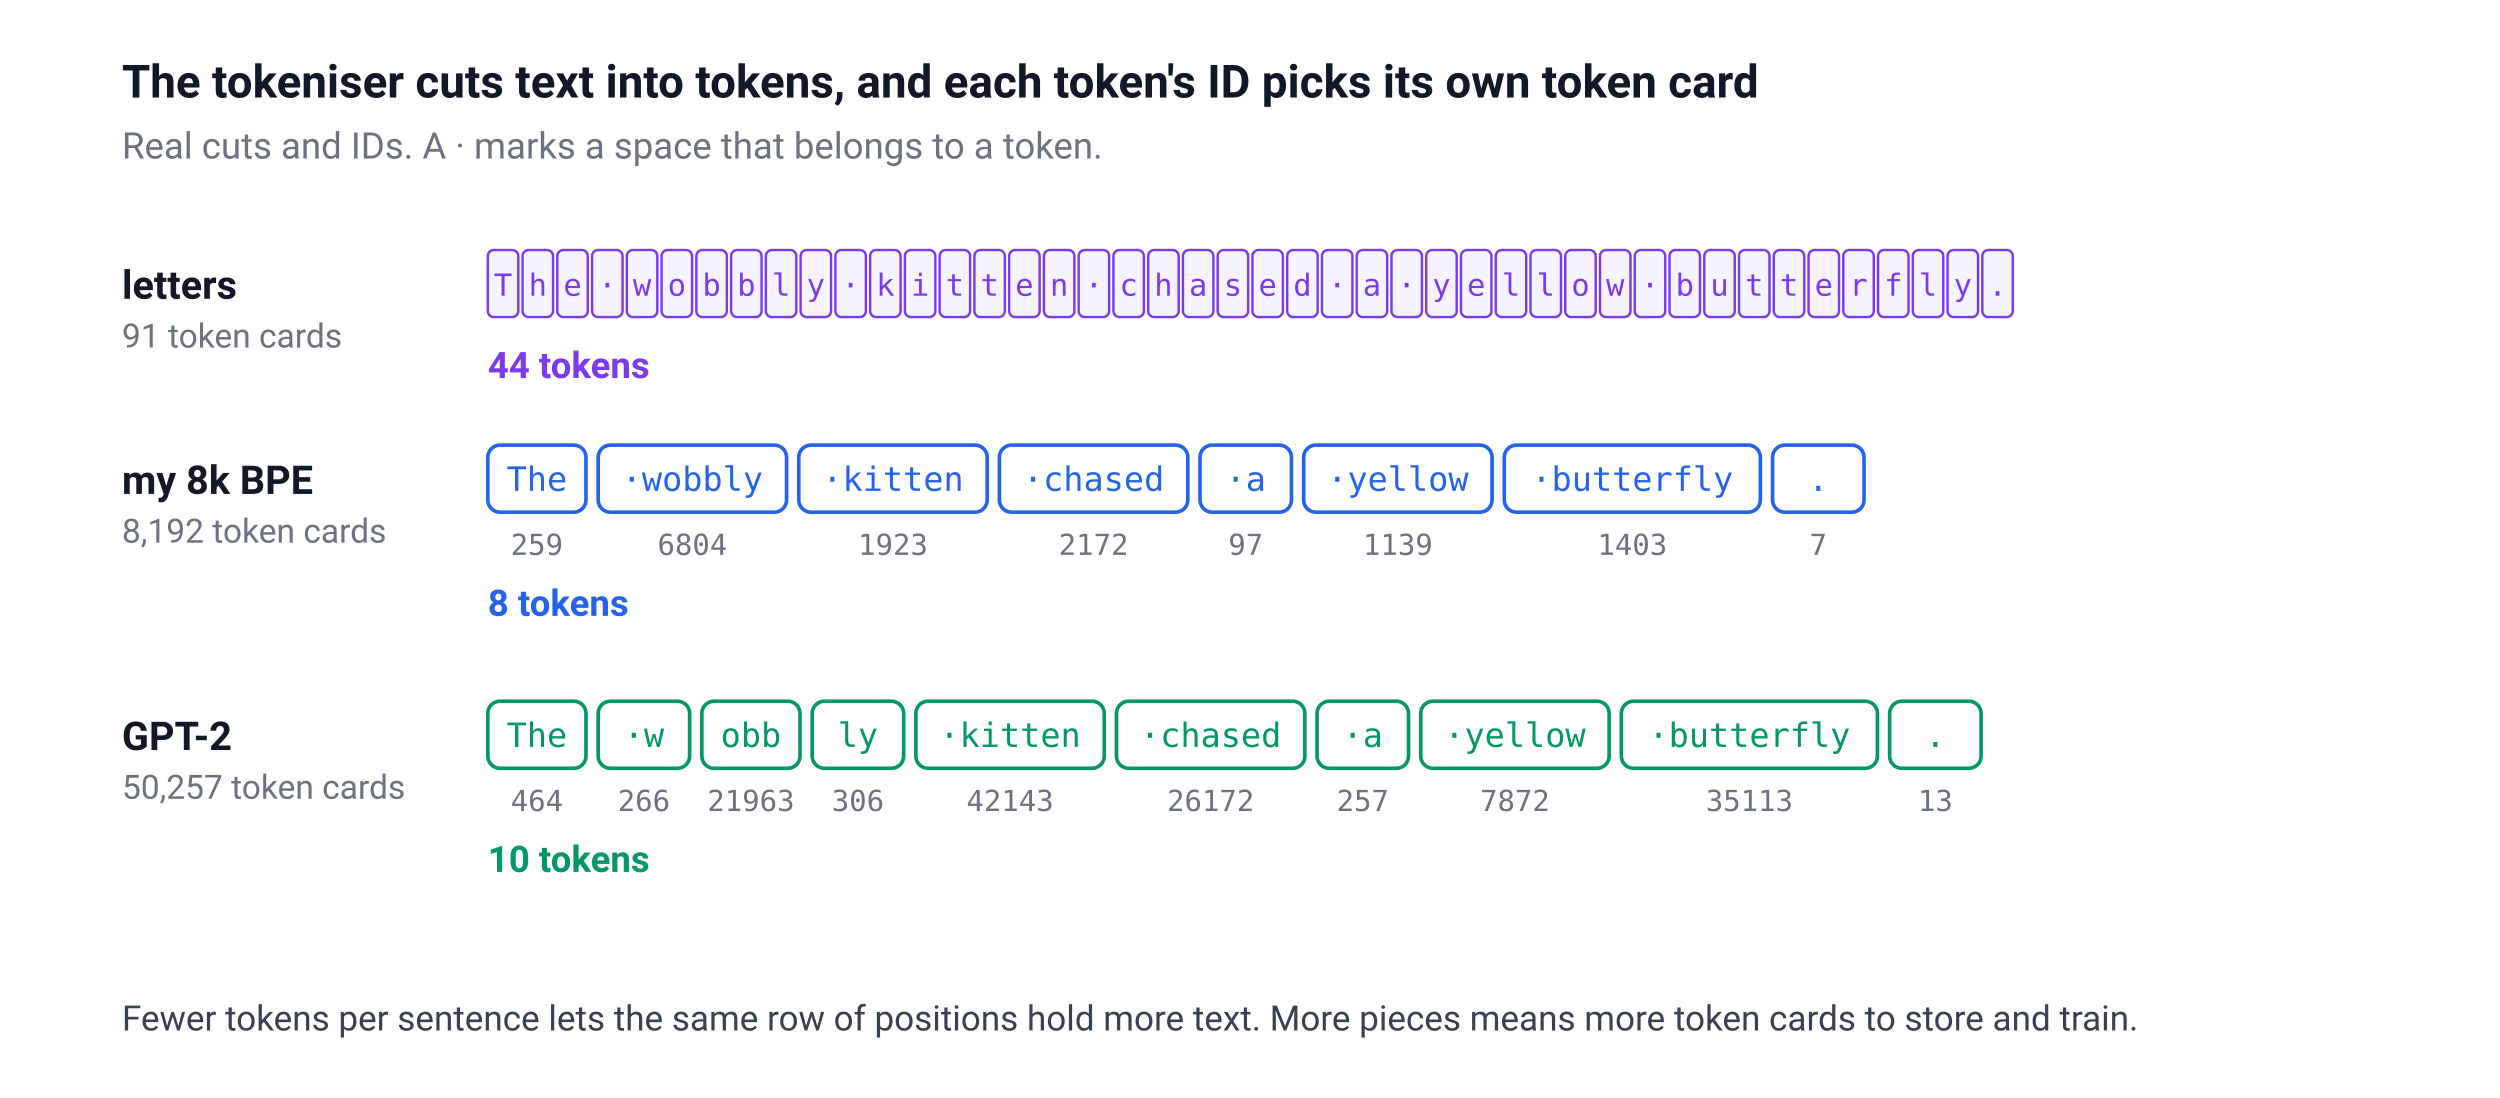
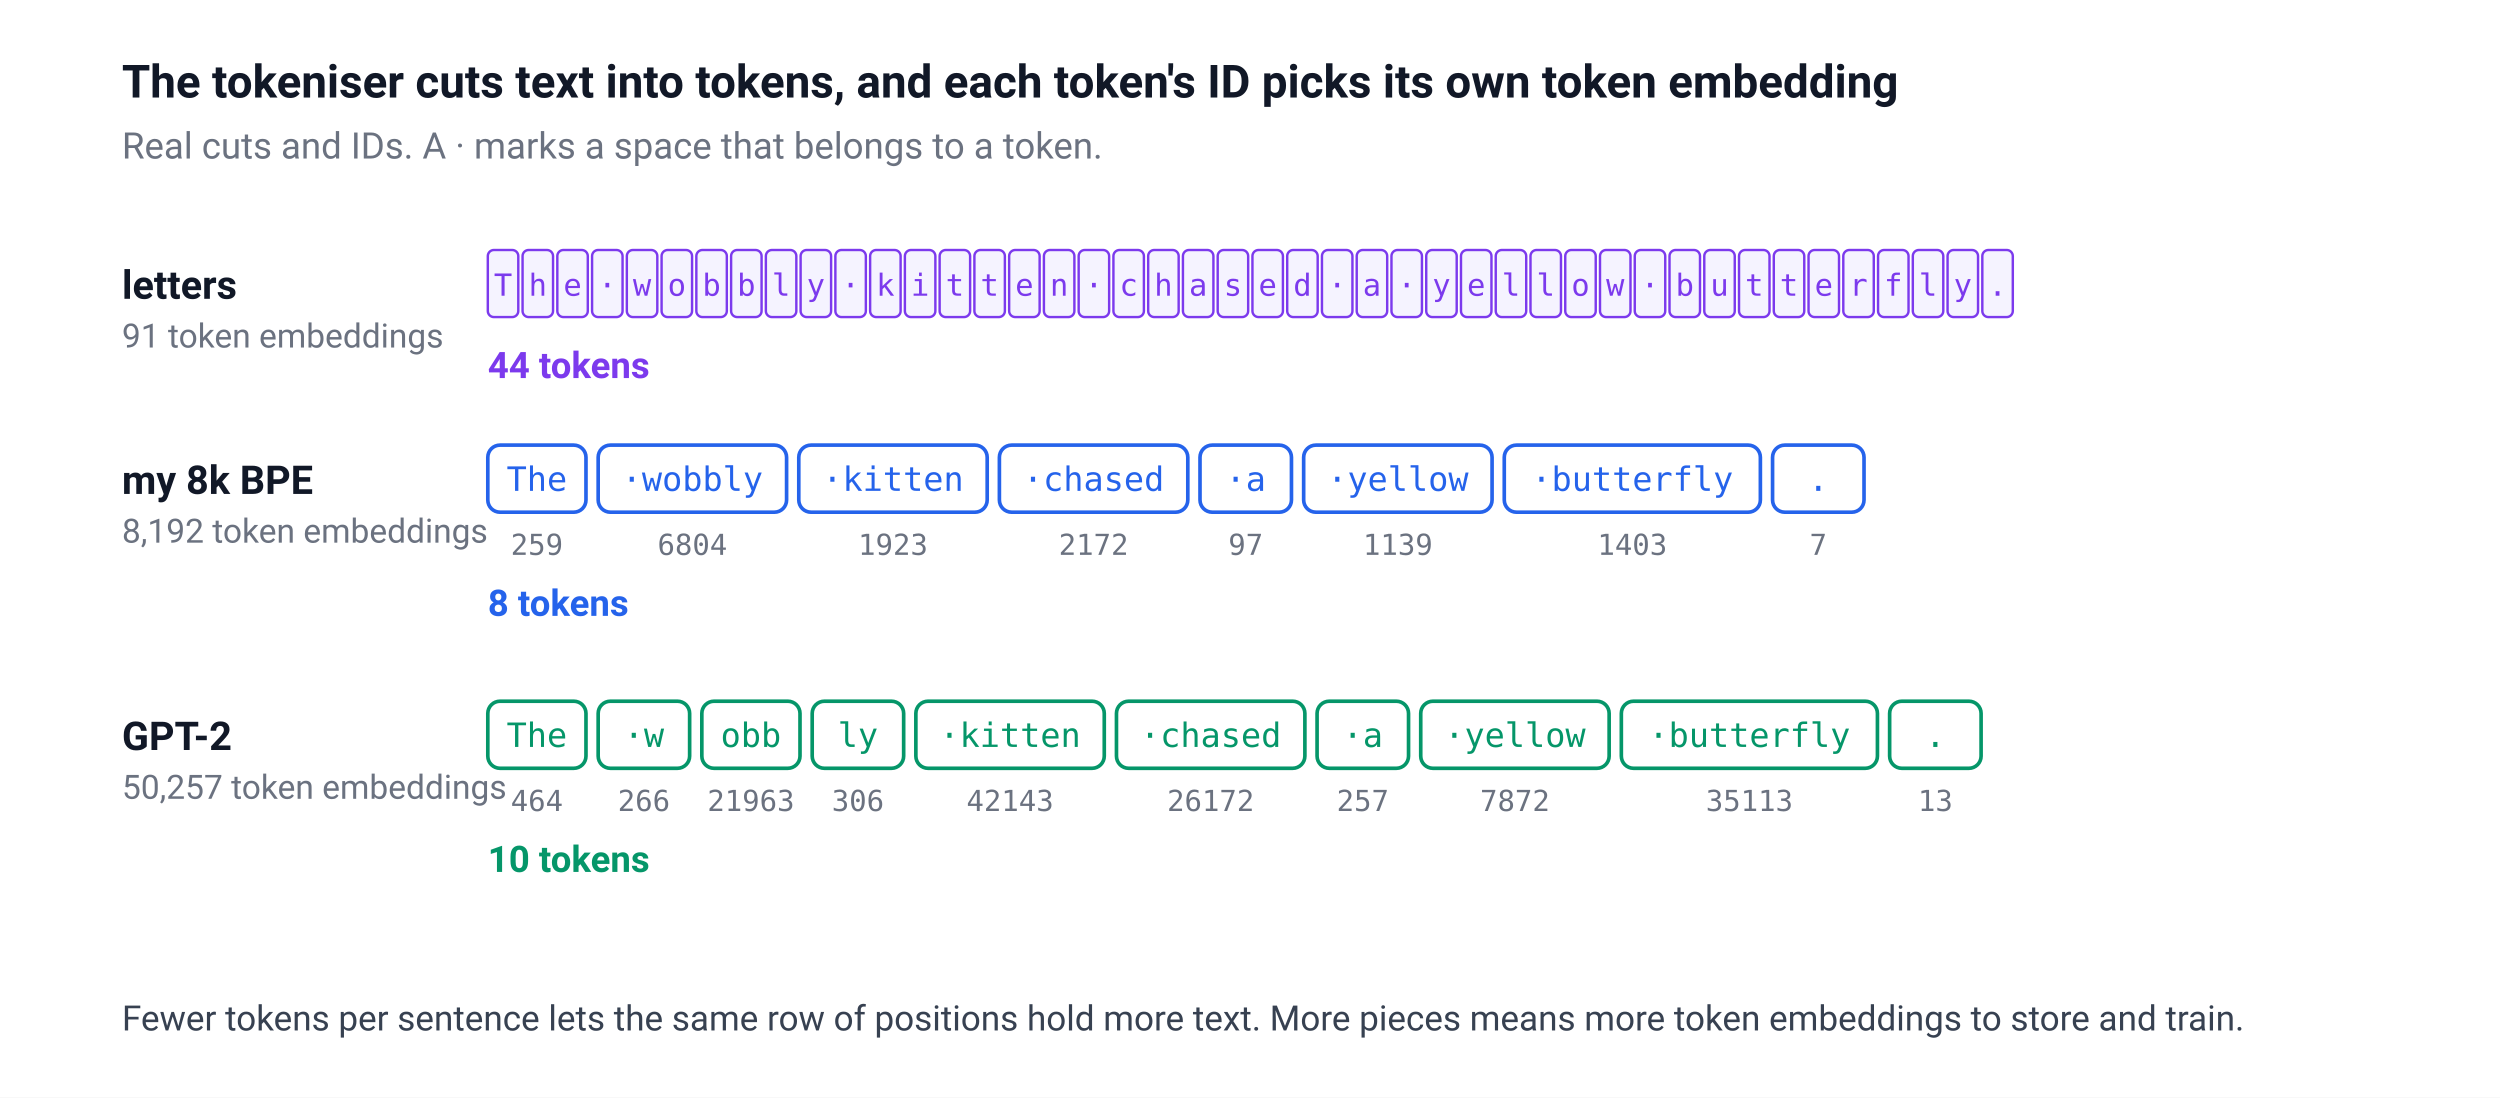
- <svg xmlns="http://www.w3.org/2000/svg" viewBox="0 0 820 360" role="img" aria-label="The sentence The wobbly kitten chased a yellow butterfly. cut three ways. Letters: 44 tokens, one per character, from 91 token cards. My 8k BPE: 8 tokens, IDs 259 6804 1923 2172 97 1139 1403 7. GPT-2: 10 tokens, IDs 464 266 21963 306 42143 26172 257 7872 35113 13, from 50,257 token cards.">
+ <svg xmlns="http://www.w3.org/2000/svg" viewBox="0 0 820 360" role="img" aria-label="The sentence The wobbly kitten chased a yellow butterfly. cut three ways. Letters: 44 tokens, one per character, from 91 token embeddings. My 8k BPE: 8 tokens, IDs 259 6804 1923 2172 97 1139 1403 7. GPT-2: 10 tokens, IDs 464 266 21963 306 42143 26172 257 7872 35113 13, from 50,257 token embeddings.">
  <rect width="820" height="360" fill="#fff" />
-   <text x="40" y="32" font-size="15" fill="#111827" text-anchor="start" font-weight="600" font-family="system-ui, -apple-system, 'Segoe UI', Roboto, sans-serif" xml:space="preserve">The tokeniser cuts text into tokens, and each token's ID picks its own token card</text>
+   <text x="40" y="32" font-size="15" fill="#111827" text-anchor="start" font-weight="600" font-family="system-ui, -apple-system, 'Segoe UI', Roboto, sans-serif" xml:space="preserve">The tokeniser cuts text into tokens, and each token's ID picks its own token embedding</text>
  <text x="40" y="52" font-size="12" fill="#6b7280" text-anchor="start" font-weight="normal" font-family="system-ui, -apple-system, 'Segoe UI', Roboto, sans-serif" xml:space="preserve">Real cuts and IDs. A · marks a space that belongs to a token.</text>
  <text x="40" y="98" font-size="13" fill="#111827" text-anchor="start" font-weight="600" font-family="system-ui, -apple-system, 'Segoe UI', Roboto, sans-serif" xml:space="preserve">letters</text>
-   <text x="40" y="114" font-size="11" fill="#6b7280" text-anchor="start" font-weight="normal" font-family="system-ui, -apple-system, 'Segoe UI', Roboto, sans-serif" xml:space="preserve">91 token cards</text>
+   <text x="40" y="114" font-size="11" fill="#6b7280" text-anchor="start" font-weight="normal" font-family="system-ui, -apple-system, 'Segoe UI', Roboto, sans-serif" xml:space="preserve">91 token embeddings</text>
  <rect x="160.0" y="82" width="10.0" height="22" rx="2" fill="#f5f3ff" stroke="#7c3aed" stroke-width="0.8" />
  <text x="165.0" y="97" font-size="10" fill="#7c3aed" text-anchor="middle" font-weight="normal" font-family="ui-monospace, Menlo, Consolas, monospace" xml:space="preserve">T</text>
  <rect x="171.4" y="82" width="10.0" height="22" rx="2" fill="#f5f3ff" stroke="#7c3aed" stroke-width="0.8" />
  <text x="176.4" y="97" font-size="10" fill="#7c3aed" text-anchor="middle" font-weight="normal" font-family="ui-monospace, Menlo, Consolas, monospace" xml:space="preserve">h</text>
  <rect x="182.8" y="82" width="10.0" height="22" rx="2" fill="#f5f3ff" stroke="#7c3aed" stroke-width="0.8" />
  <text x="187.8" y="97" font-size="10" fill="#7c3aed" text-anchor="middle" font-weight="normal" font-family="ui-monospace, Menlo, Consolas, monospace" xml:space="preserve">e</text>
  <rect x="194.2" y="82" width="10.0" height="22" rx="2" fill="#f5f3ff" stroke="#7c3aed" stroke-width="0.8" />
  <text x="199.2" y="97" font-size="10" fill="#7c3aed" text-anchor="middle" font-weight="normal" font-family="ui-monospace, Menlo, Consolas, monospace" xml:space="preserve">·</text>
  <rect x="205.6" y="82" width="10.0" height="22" rx="2" fill="#f5f3ff" stroke="#7c3aed" stroke-width="0.8" />
  <text x="210.6" y="97" font-size="10" fill="#7c3aed" text-anchor="middle" font-weight="normal" font-family="ui-monospace, Menlo, Consolas, monospace" xml:space="preserve">w</text>
  <rect x="217.0" y="82" width="10.0" height="22" rx="2" fill="#f5f3ff" stroke="#7c3aed" stroke-width="0.8" />
  <text x="222.0" y="97" font-size="10" fill="#7c3aed" text-anchor="middle" font-weight="normal" font-family="ui-monospace, Menlo, Consolas, monospace" xml:space="preserve">o</text>
  <rect x="228.4" y="82" width="10.0" height="22" rx="2" fill="#f5f3ff" stroke="#7c3aed" stroke-width="0.8" />
  <text x="233.4" y="97" font-size="10" fill="#7c3aed" text-anchor="middle" font-weight="normal" font-family="ui-monospace, Menlo, Consolas, monospace" xml:space="preserve">b</text>
  <rect x="239.8" y="82" width="10.0" height="22" rx="2" fill="#f5f3ff" stroke="#7c3aed" stroke-width="0.8" />
  <text x="244.8" y="97" font-size="10" fill="#7c3aed" text-anchor="middle" font-weight="normal" font-family="ui-monospace, Menlo, Consolas, monospace" xml:space="preserve">b</text>
  <rect x="251.2" y="82" width="10.0" height="22" rx="2" fill="#f5f3ff" stroke="#7c3aed" stroke-width="0.8" />
  <text x="256.2" y="97" font-size="10" fill="#7c3aed" text-anchor="middle" font-weight="normal" font-family="ui-monospace, Menlo, Consolas, monospace" xml:space="preserve">l</text>
  <rect x="262.6" y="82" width="10.0" height="22" rx="2" fill="#f5f3ff" stroke="#7c3aed" stroke-width="0.8" />
  <text x="267.6" y="97" font-size="10" fill="#7c3aed" text-anchor="middle" font-weight="normal" font-family="ui-monospace, Menlo, Consolas, monospace" xml:space="preserve">y</text>
  <rect x="274.0" y="82" width="10.0" height="22" rx="2" fill="#f5f3ff" stroke="#7c3aed" stroke-width="0.8" />
  <text x="279.0" y="97" font-size="10" fill="#7c3aed" text-anchor="middle" font-weight="normal" font-family="ui-monospace, Menlo, Consolas, monospace" xml:space="preserve">·</text>
  <rect x="285.4" y="82" width="10.0" height="22" rx="2" fill="#f5f3ff" stroke="#7c3aed" stroke-width="0.8" />
  <text x="290.4" y="97" font-size="10" fill="#7c3aed" text-anchor="middle" font-weight="normal" font-family="ui-monospace, Menlo, Consolas, monospace" xml:space="preserve">k</text>
  <rect x="296.8" y="82" width="10.0" height="22" rx="2" fill="#f5f3ff" stroke="#7c3aed" stroke-width="0.8" />
  <text x="301.8" y="97" font-size="10" fill="#7c3aed" text-anchor="middle" font-weight="normal" font-family="ui-monospace, Menlo, Consolas, monospace" xml:space="preserve">i</text>
  <rect x="308.2" y="82" width="10.0" height="22" rx="2" fill="#f5f3ff" stroke="#7c3aed" stroke-width="0.8" />
  <text x="313.2" y="97" font-size="10" fill="#7c3aed" text-anchor="middle" font-weight="normal" font-family="ui-monospace, Menlo, Consolas, monospace" xml:space="preserve">t</text>
  <rect x="319.6" y="82" width="10.0" height="22" rx="2" fill="#f5f3ff" stroke="#7c3aed" stroke-width="0.8" />
  <text x="324.6" y="97" font-size="10" fill="#7c3aed" text-anchor="middle" font-weight="normal" font-family="ui-monospace, Menlo, Consolas, monospace" xml:space="preserve">t</text>
  <rect x="331.0" y="82" width="10.0" height="22" rx="2" fill="#f5f3ff" stroke="#7c3aed" stroke-width="0.8" />
  <text x="336.0" y="97" font-size="10" fill="#7c3aed" text-anchor="middle" font-weight="normal" font-family="ui-monospace, Menlo, Consolas, monospace" xml:space="preserve">e</text>
  <rect x="342.4" y="82" width="10.0" height="22" rx="2" fill="#f5f3ff" stroke="#7c3aed" stroke-width="0.8" />
  <text x="347.4" y="97" font-size="10" fill="#7c3aed" text-anchor="middle" font-weight="normal" font-family="ui-monospace, Menlo, Consolas, monospace" xml:space="preserve">n</text>
  <rect x="353.8" y="82" width="10.0" height="22" rx="2" fill="#f5f3ff" stroke="#7c3aed" stroke-width="0.8" />
  <text x="358.8" y="97" font-size="10" fill="#7c3aed" text-anchor="middle" font-weight="normal" font-family="ui-monospace, Menlo, Consolas, monospace" xml:space="preserve">·</text>
  <rect x="365.2" y="82" width="10.0" height="22" rx="2" fill="#f5f3ff" stroke="#7c3aed" stroke-width="0.8" />
  <text x="370.2" y="97" font-size="10" fill="#7c3aed" text-anchor="middle" font-weight="normal" font-family="ui-monospace, Menlo, Consolas, monospace" xml:space="preserve">c</text>
  <rect x="376.6" y="82" width="10.0" height="22" rx="2" fill="#f5f3ff" stroke="#7c3aed" stroke-width="0.8" />
  <text x="381.6" y="97" font-size="10" fill="#7c3aed" text-anchor="middle" font-weight="normal" font-family="ui-monospace, Menlo, Consolas, monospace" xml:space="preserve">h</text>
  <rect x="388.0" y="82" width="10.0" height="22" rx="2" fill="#f5f3ff" stroke="#7c3aed" stroke-width="0.8" />
  <text x="393.0" y="97" font-size="10" fill="#7c3aed" text-anchor="middle" font-weight="normal" font-family="ui-monospace, Menlo, Consolas, monospace" xml:space="preserve">a</text>
  <rect x="399.4" y="82" width="10.0" height="22" rx="2" fill="#f5f3ff" stroke="#7c3aed" stroke-width="0.8" />
  <text x="404.4" y="97" font-size="10" fill="#7c3aed" text-anchor="middle" font-weight="normal" font-family="ui-monospace, Menlo, Consolas, monospace" xml:space="preserve">s</text>
  <rect x="410.8" y="82" width="10.0" height="22" rx="2" fill="#f5f3ff" stroke="#7c3aed" stroke-width="0.8" />
  <text x="415.8" y="97" font-size="10" fill="#7c3aed" text-anchor="middle" font-weight="normal" font-family="ui-monospace, Menlo, Consolas, monospace" xml:space="preserve">e</text>
  <rect x="422.2" y="82" width="10.0" height="22" rx="2" fill="#f5f3ff" stroke="#7c3aed" stroke-width="0.8" />
  <text x="427.2" y="97" font-size="10" fill="#7c3aed" text-anchor="middle" font-weight="normal" font-family="ui-monospace, Menlo, Consolas, monospace" xml:space="preserve">d</text>
  <rect x="433.6" y="82" width="10.0" height="22" rx="2" fill="#f5f3ff" stroke="#7c3aed" stroke-width="0.8" />
  <text x="438.6" y="97" font-size="10" fill="#7c3aed" text-anchor="middle" font-weight="normal" font-family="ui-monospace, Menlo, Consolas, monospace" xml:space="preserve">·</text>
  <rect x="445.0" y="82" width="10.0" height="22" rx="2" fill="#f5f3ff" stroke="#7c3aed" stroke-width="0.8" />
  <text x="450.0" y="97" font-size="10" fill="#7c3aed" text-anchor="middle" font-weight="normal" font-family="ui-monospace, Menlo, Consolas, monospace" xml:space="preserve">a</text>
  <rect x="456.4" y="82" width="10.0" height="22" rx="2" fill="#f5f3ff" stroke="#7c3aed" stroke-width="0.8" />
  <text x="461.4" y="97" font-size="10" fill="#7c3aed" text-anchor="middle" font-weight="normal" font-family="ui-monospace, Menlo, Consolas, monospace" xml:space="preserve">·</text>
  <rect x="467.8" y="82" width="10.0" height="22" rx="2" fill="#f5f3ff" stroke="#7c3aed" stroke-width="0.8" />
  <text x="472.8" y="97" font-size="10" fill="#7c3aed" text-anchor="middle" font-weight="normal" font-family="ui-monospace, Menlo, Consolas, monospace" xml:space="preserve">y</text>
  <rect x="479.2" y="82" width="10.0" height="22" rx="2" fill="#f5f3ff" stroke="#7c3aed" stroke-width="0.8" />
  <text x="484.2" y="97" font-size="10" fill="#7c3aed" text-anchor="middle" font-weight="normal" font-family="ui-monospace, Menlo, Consolas, monospace" xml:space="preserve">e</text>
  <rect x="490.6" y="82" width="10.0" height="22" rx="2" fill="#f5f3ff" stroke="#7c3aed" stroke-width="0.8" />
  <text x="495.6" y="97" font-size="10" fill="#7c3aed" text-anchor="middle" font-weight="normal" font-family="ui-monospace, Menlo, Consolas, monospace" xml:space="preserve">l</text>
  <rect x="502.0" y="82" width="10.0" height="22" rx="2" fill="#f5f3ff" stroke="#7c3aed" stroke-width="0.8" />
  <text x="507.0" y="97" font-size="10" fill="#7c3aed" text-anchor="middle" font-weight="normal" font-family="ui-monospace, Menlo, Consolas, monospace" xml:space="preserve">l</text>
  <rect x="513.4" y="82" width="10.0" height="22" rx="2" fill="#f5f3ff" stroke="#7c3aed" stroke-width="0.8" />
  <text x="518.4" y="97" font-size="10" fill="#7c3aed" text-anchor="middle" font-weight="normal" font-family="ui-monospace, Menlo, Consolas, monospace" xml:space="preserve">o</text>
  <rect x="524.8" y="82" width="10.0" height="22" rx="2" fill="#f5f3ff" stroke="#7c3aed" stroke-width="0.8" />
  <text x="529.8" y="97" font-size="10" fill="#7c3aed" text-anchor="middle" font-weight="normal" font-family="ui-monospace, Menlo, Consolas, monospace" xml:space="preserve">w</text>
  <rect x="536.2" y="82" width="10.0" height="22" rx="2" fill="#f5f3ff" stroke="#7c3aed" stroke-width="0.8" />
  <text x="541.2" y="97" font-size="10" fill="#7c3aed" text-anchor="middle" font-weight="normal" font-family="ui-monospace, Menlo, Consolas, monospace" xml:space="preserve">·</text>
  <rect x="547.6" y="82" width="10.0" height="22" rx="2" fill="#f5f3ff" stroke="#7c3aed" stroke-width="0.8" />
  <text x="552.6" y="97" font-size="10" fill="#7c3aed" text-anchor="middle" font-weight="normal" font-family="ui-monospace, Menlo, Consolas, monospace" xml:space="preserve">b</text>
  <rect x="559.0" y="82" width="10.0" height="22" rx="2" fill="#f5f3ff" stroke="#7c3aed" stroke-width="0.8" />
  <text x="564.0" y="97" font-size="10" fill="#7c3aed" text-anchor="middle" font-weight="normal" font-family="ui-monospace, Menlo, Consolas, monospace" xml:space="preserve">u</text>
  <rect x="570.4" y="82" width="10.0" height="22" rx="2" fill="#f5f3ff" stroke="#7c3aed" stroke-width="0.8" />
  <text x="575.4" y="97" font-size="10" fill="#7c3aed" text-anchor="middle" font-weight="normal" font-family="ui-monospace, Menlo, Consolas, monospace" xml:space="preserve">t</text>
  <rect x="581.8" y="82" width="10.0" height="22" rx="2" fill="#f5f3ff" stroke="#7c3aed" stroke-width="0.8" />
  <text x="586.8" y="97" font-size="10" fill="#7c3aed" text-anchor="middle" font-weight="normal" font-family="ui-monospace, Menlo, Consolas, monospace" xml:space="preserve">t</text>
  <rect x="593.2" y="82" width="10.0" height="22" rx="2" fill="#f5f3ff" stroke="#7c3aed" stroke-width="0.8" />
  <text x="598.2" y="97" font-size="10" fill="#7c3aed" text-anchor="middle" font-weight="normal" font-family="ui-monospace, Menlo, Consolas, monospace" xml:space="preserve">e</text>
  <rect x="604.6" y="82" width="10.0" height="22" rx="2" fill="#f5f3ff" stroke="#7c3aed" stroke-width="0.8" />
  <text x="609.6" y="97" font-size="10" fill="#7c3aed" text-anchor="middle" font-weight="normal" font-family="ui-monospace, Menlo, Consolas, monospace" xml:space="preserve">r</text>
  <rect x="616.0" y="82" width="10.0" height="22" rx="2" fill="#f5f3ff" stroke="#7c3aed" stroke-width="0.8" />
  <text x="621.0" y="97" font-size="10" fill="#7c3aed" text-anchor="middle" font-weight="normal" font-family="ui-monospace, Menlo, Consolas, monospace" xml:space="preserve">f</text>
  <rect x="627.4" y="82" width="10.0" height="22" rx="2" fill="#f5f3ff" stroke="#7c3aed" stroke-width="0.8" />
  <text x="632.4" y="97" font-size="10" fill="#7c3aed" text-anchor="middle" font-weight="normal" font-family="ui-monospace, Menlo, Consolas, monospace" xml:space="preserve">l</text>
  <rect x="638.8" y="82" width="10.0" height="22" rx="2" fill="#f5f3ff" stroke="#7c3aed" stroke-width="0.8" />
  <text x="643.8" y="97" font-size="10" fill="#7c3aed" text-anchor="middle" font-weight="normal" font-family="ui-monospace, Menlo, Consolas, monospace" xml:space="preserve">y</text>
  <rect x="650.2" y="82" width="10.0" height="22" rx="2" fill="#f5f3ff" stroke="#7c3aed" stroke-width="0.8" />
  <text x="655.2" y="97" font-size="10" fill="#7c3aed" text-anchor="middle" font-weight="normal" font-family="ui-monospace, Menlo, Consolas, monospace" xml:space="preserve">.</text>
  <text x="160" y="124" font-size="12" fill="#7c3aed" text-anchor="start" font-weight="700" font-family="system-ui, -apple-system, 'Segoe UI', Roboto, sans-serif" xml:space="preserve">44 tokens</text>
  <text x="40" y="162" font-size="13" fill="#111827" text-anchor="start" font-weight="600" font-family="system-ui, -apple-system, 'Segoe UI', Roboto, sans-serif" xml:space="preserve">my 8k BPE</text>
-   <text x="40" y="178" font-size="11" fill="#6b7280" text-anchor="start" font-weight="normal" font-family="system-ui, -apple-system, 'Segoe UI', Roboto, sans-serif" xml:space="preserve">8,192 token cards</text>
+   <text x="40" y="178" font-size="11" fill="#6b7280" text-anchor="start" font-weight="normal" font-family="system-ui, -apple-system, 'Segoe UI', Roboto, sans-serif" xml:space="preserve">8,192 token embeddings</text>
  <rect x="160.0" y="146" width="32.2" height="22" rx="4" fill="#fff" stroke="#2563eb" stroke-width="1.2" />
  <text x="176.1" y="161" font-size="11" fill="#2563eb" text-anchor="middle" font-weight="normal" font-family="ui-monospace, Menlo, Consolas, monospace" xml:space="preserve">The</text>
  <text x="176.1" y="182" font-size="9.5" fill="#6b7280" text-anchor="middle" font-weight="normal" font-family="ui-monospace, Menlo, Consolas, monospace" xml:space="preserve">259</text>
  <rect x="196.2" y="146" width="61.8" height="22" rx="4" fill="#fff" stroke="#2563eb" stroke-width="1.2" />
  <text x="227.1" y="161" font-size="11" fill="#2563eb" text-anchor="middle" font-weight="normal" font-family="ui-monospace, Menlo, Consolas, monospace" xml:space="preserve">·wobbly</text>
  <text x="227.1" y="182" font-size="9.5" fill="#6b7280" text-anchor="middle" font-weight="normal" font-family="ui-monospace, Menlo, Consolas, monospace" xml:space="preserve">6804</text>
  <rect x="262.0" y="146" width="61.8" height="22" rx="4" fill="#fff" stroke="#2563eb" stroke-width="1.2" />
  <text x="292.9" y="161" font-size="11" fill="#2563eb" text-anchor="middle" font-weight="normal" font-family="ui-monospace, Menlo, Consolas, monospace" xml:space="preserve">·kitten</text>
  <text x="292.9" y="182" font-size="9.5" fill="#6b7280" text-anchor="middle" font-weight="normal" font-family="ui-monospace, Menlo, Consolas, monospace" xml:space="preserve">1923</text>
  <rect x="327.8" y="146" width="61.8" height="22" rx="4" fill="#fff" stroke="#2563eb" stroke-width="1.2" />
  <text x="358.7" y="161" font-size="11" fill="#2563eb" text-anchor="middle" font-weight="normal" font-family="ui-monospace, Menlo, Consolas, monospace" xml:space="preserve">·chased</text>
  <text x="358.7" y="182" font-size="9.5" fill="#6b7280" text-anchor="middle" font-weight="normal" font-family="ui-monospace, Menlo, Consolas, monospace" xml:space="preserve">2172</text>
  <rect x="393.6" y="146" width="30.0" height="22" rx="4" fill="#fff" stroke="#2563eb" stroke-width="1.2" />
  <text x="408.6" y="161" font-size="11" fill="#2563eb" text-anchor="middle" font-weight="normal" font-family="ui-monospace, Menlo, Consolas, monospace" xml:space="preserve">·a</text>
  <text x="408.6" y="182" font-size="9.5" fill="#6b7280" text-anchor="middle" font-weight="normal" font-family="ui-monospace, Menlo, Consolas, monospace" xml:space="preserve">97</text>
  <rect x="427.6" y="146" width="61.8" height="22" rx="4" fill="#fff" stroke="#2563eb" stroke-width="1.2" />
  <text x="458.5" y="161" font-size="11" fill="#2563eb" text-anchor="middle" font-weight="normal" font-family="ui-monospace, Menlo, Consolas, monospace" xml:space="preserve">·yellow</text>
  <text x="458.5" y="182" font-size="9.5" fill="#6b7280" text-anchor="middle" font-weight="normal" font-family="ui-monospace, Menlo, Consolas, monospace" xml:space="preserve">1139</text>
  <rect x="493.4" y="146" width="84.0" height="22" rx="4" fill="#fff" stroke="#2563eb" stroke-width="1.2" />
  <text x="535.4" y="161" font-size="11" fill="#2563eb" text-anchor="middle" font-weight="normal" font-family="ui-monospace, Menlo, Consolas, monospace" xml:space="preserve">·butterfly</text>
  <text x="535.4" y="182" font-size="9.5" fill="#6b7280" text-anchor="middle" font-weight="normal" font-family="ui-monospace, Menlo, Consolas, monospace" xml:space="preserve">1403</text>
  <rect x="581.4" y="146" width="30.0" height="22" rx="4" fill="#fff" stroke="#2563eb" stroke-width="1.2" />
  <text x="596.4" y="161" font-size="11" fill="#2563eb" text-anchor="middle" font-weight="normal" font-family="ui-monospace, Menlo, Consolas, monospace" xml:space="preserve">.</text>
  <text x="596.4" y="182" font-size="9.5" fill="#6b7280" text-anchor="middle" font-weight="normal" font-family="ui-monospace, Menlo, Consolas, monospace" xml:space="preserve">7</text>
  <text x="160" y="202" font-size="12" fill="#2563eb" text-anchor="start" font-weight="700" font-family="system-ui, -apple-system, 'Segoe UI', Roboto, sans-serif" xml:space="preserve">8 tokens</text>
  <text x="40" y="246" font-size="13" fill="#111827" text-anchor="start" font-weight="600" font-family="system-ui, -apple-system, 'Segoe UI', Roboto, sans-serif" xml:space="preserve">GPT-2</text>
-   <text x="40" y="262" font-size="11" fill="#6b7280" text-anchor="start" font-weight="normal" font-family="system-ui, -apple-system, 'Segoe UI', Roboto, sans-serif" xml:space="preserve">50,257 token cards</text>
+   <text x="40" y="262" font-size="11" fill="#6b7280" text-anchor="start" font-weight="normal" font-family="system-ui, -apple-system, 'Segoe UI', Roboto, sans-serif" xml:space="preserve">50,257 token embeddings</text>
  <rect x="160.0" y="230" width="32.2" height="22" rx="4" fill="#fff" stroke="#059669" stroke-width="1.2" />
  <text x="176.1" y="245" font-size="11" fill="#059669" text-anchor="middle" font-weight="normal" font-family="ui-monospace, Menlo, Consolas, monospace" xml:space="preserve">The</text>
  <text x="176.1" y="266" font-size="9.5" fill="#6b7280" text-anchor="middle" font-weight="normal" font-family="ui-monospace, Menlo, Consolas, monospace" xml:space="preserve">464</text>
  <rect x="196.2" y="230" width="30.0" height="22" rx="4" fill="#fff" stroke="#059669" stroke-width="1.2" />
  <text x="211.2" y="245" font-size="11" fill="#059669" text-anchor="middle" font-weight="normal" font-family="ui-monospace, Menlo, Consolas, monospace" xml:space="preserve">·w</text>
  <text x="211.2" y="266" font-size="9.5" fill="#6b7280" text-anchor="middle" font-weight="normal" font-family="ui-monospace, Menlo, Consolas, monospace" xml:space="preserve">266</text>
  <rect x="230.2" y="230" width="32.2" height="22" rx="4" fill="#fff" stroke="#059669" stroke-width="1.2" />
  <text x="246.3" y="245" font-size="11" fill="#059669" text-anchor="middle" font-weight="normal" font-family="ui-monospace, Menlo, Consolas, monospace" xml:space="preserve">obb</text>
  <text x="246.3" y="266" font-size="9.5" fill="#6b7280" text-anchor="middle" font-weight="normal" font-family="ui-monospace, Menlo, Consolas, monospace" xml:space="preserve">21963</text>
  <rect x="266.4" y="230" width="30.0" height="22" rx="4" fill="#fff" stroke="#059669" stroke-width="1.2" />
  <text x="281.4" y="245" font-size="11" fill="#059669" text-anchor="middle" font-weight="normal" font-family="ui-monospace, Menlo, Consolas, monospace" xml:space="preserve">ly</text>
  <text x="281.4" y="266" font-size="9.5" fill="#6b7280" text-anchor="middle" font-weight="normal" font-family="ui-monospace, Menlo, Consolas, monospace" xml:space="preserve">306</text>
  <rect x="300.4" y="230" width="61.8" height="22" rx="4" fill="#fff" stroke="#059669" stroke-width="1.2" />
  <text x="331.3" y="245" font-size="11" fill="#059669" text-anchor="middle" font-weight="normal" font-family="ui-monospace, Menlo, Consolas, monospace" xml:space="preserve">·kitten</text>
  <text x="331.3" y="266" font-size="9.5" fill="#6b7280" text-anchor="middle" font-weight="normal" font-family="ui-monospace, Menlo, Consolas, monospace" xml:space="preserve">42143</text>
  <rect x="366.2" y="230" width="61.8" height="22" rx="4" fill="#fff" stroke="#059669" stroke-width="1.2" />
  <text x="397.1" y="245" font-size="11" fill="#059669" text-anchor="middle" font-weight="normal" font-family="ui-monospace, Menlo, Consolas, monospace" xml:space="preserve">·chased</text>
  <text x="397.1" y="266" font-size="9.5" fill="#6b7280" text-anchor="middle" font-weight="normal" font-family="ui-monospace, Menlo, Consolas, monospace" xml:space="preserve">26172</text>
  <rect x="432.0" y="230" width="30.0" height="22" rx="4" fill="#fff" stroke="#059669" stroke-width="1.2" />
  <text x="447.0" y="245" font-size="11" fill="#059669" text-anchor="middle" font-weight="normal" font-family="ui-monospace, Menlo, Consolas, monospace" xml:space="preserve">·a</text>
  <text x="447.0" y="266" font-size="9.5" fill="#6b7280" text-anchor="middle" font-weight="normal" font-family="ui-monospace, Menlo, Consolas, monospace" xml:space="preserve">257</text>
  <rect x="466.0" y="230" width="61.8" height="22" rx="4" fill="#fff" stroke="#059669" stroke-width="1.2" />
  <text x="496.9" y="245" font-size="11" fill="#059669" text-anchor="middle" font-weight="normal" font-family="ui-monospace, Menlo, Consolas, monospace" xml:space="preserve">·yellow</text>
  <text x="496.9" y="266" font-size="9.5" fill="#6b7280" text-anchor="middle" font-weight="normal" font-family="ui-monospace, Menlo, Consolas, monospace" xml:space="preserve">7872</text>
  <rect x="531.8" y="230" width="84.0" height="22" rx="4" fill="#fff" stroke="#059669" stroke-width="1.2" />
  <text x="573.8" y="245" font-size="11" fill="#059669" text-anchor="middle" font-weight="normal" font-family="ui-monospace, Menlo, Consolas, monospace" xml:space="preserve">·butterfly</text>
  <text x="573.8" y="266" font-size="9.5" fill="#6b7280" text-anchor="middle" font-weight="normal" font-family="ui-monospace, Menlo, Consolas, monospace" xml:space="preserve">35113</text>
  <rect x="619.8" y="230" width="30.0" height="22" rx="4" fill="#fff" stroke="#059669" stroke-width="1.2" />
  <text x="634.8" y="245" font-size="11" fill="#059669" text-anchor="middle" font-weight="normal" font-family="ui-monospace, Menlo, Consolas, monospace" xml:space="preserve">.</text>
  <text x="634.8" y="266" font-size="9.5" fill="#6b7280" text-anchor="middle" font-weight="normal" font-family="ui-monospace, Menlo, Consolas, monospace" xml:space="preserve">13</text>
  <text x="160" y="286" font-size="12" fill="#059669" text-anchor="start" font-weight="700" font-family="system-ui, -apple-system, 'Segoe UI', Roboto, sans-serif" xml:space="preserve">10 tokens</text>
-   <text x="40.0" y="338.0" font-size="11.5" fill="#374151" text-anchor="start" font-weight="normal" font-family="system-ui, -apple-system, 'Segoe UI', Roboto, sans-serif" xml:space="preserve">Fewer tokens per sentence lets the same row of positions hold more text. More pieces means more token cards to store and train.</text>
+   <text x="40.0" y="338.0" font-size="11.5" fill="#374151" text-anchor="start" font-weight="normal" font-family="system-ui, -apple-system, 'Segoe UI', Roboto, sans-serif" xml:space="preserve">Fewer tokens per sentence lets the same row of positions hold more text. More pieces means more token embeddings to store and train.</text>
</svg>
